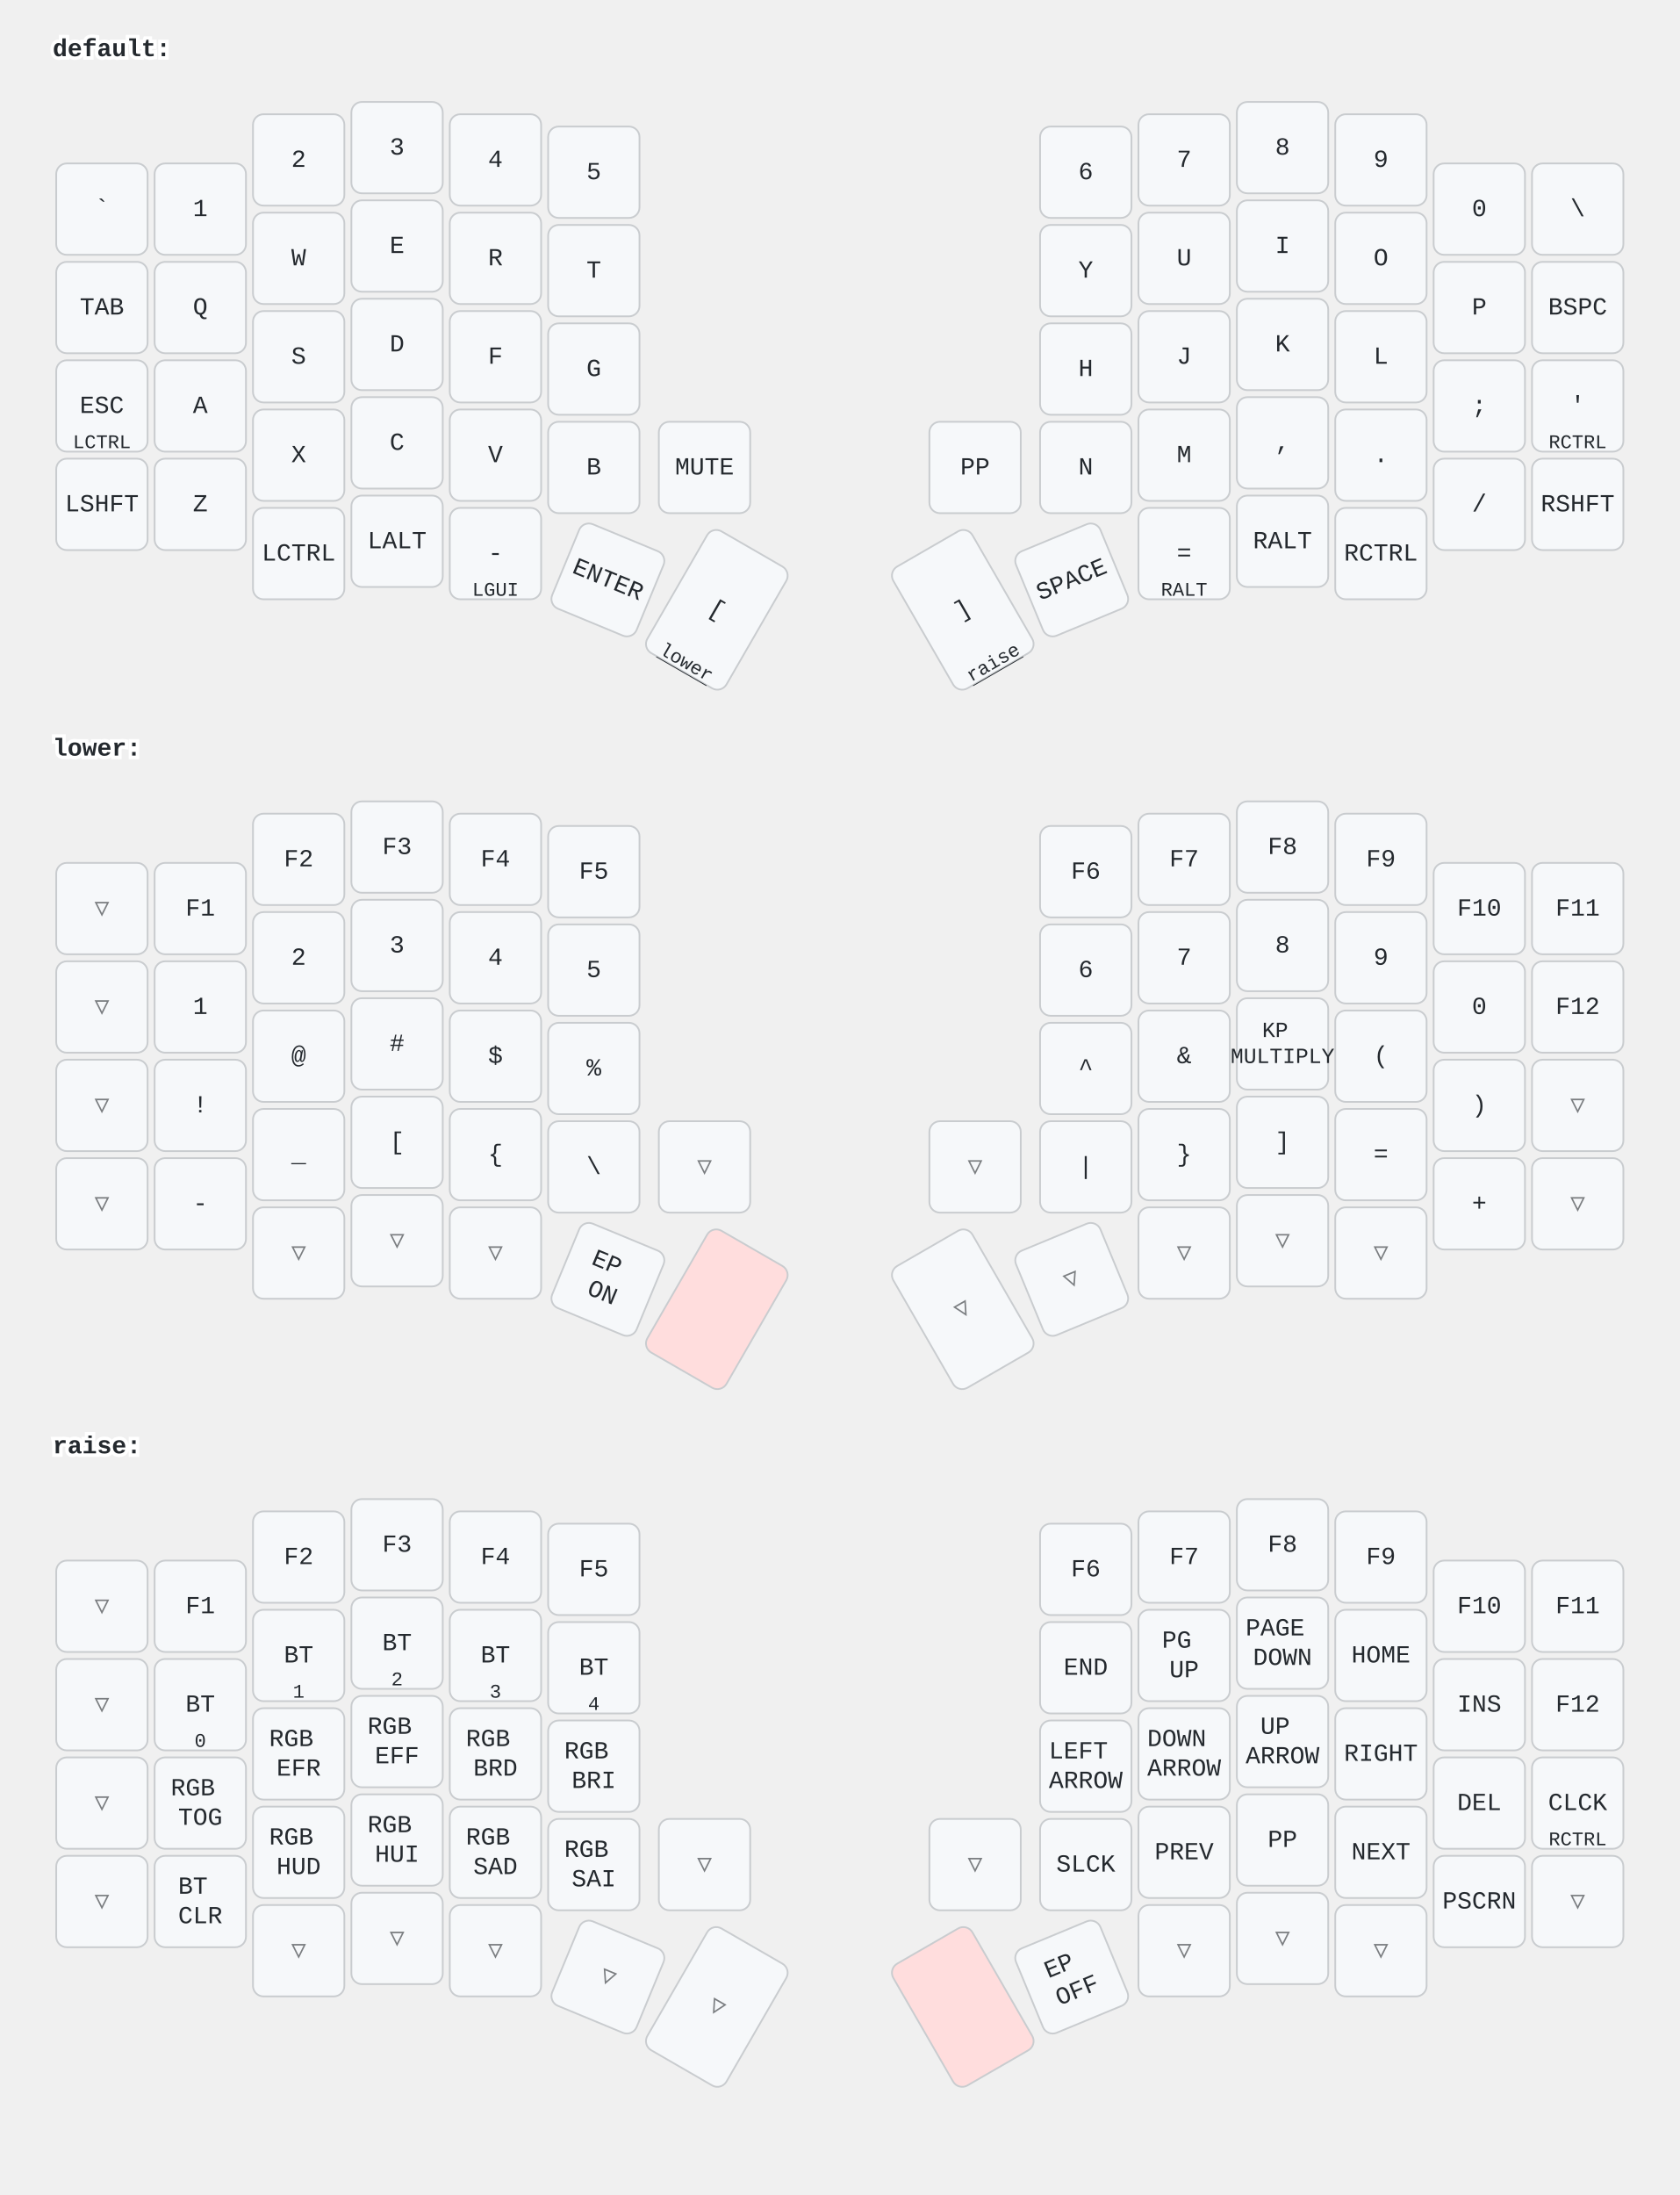
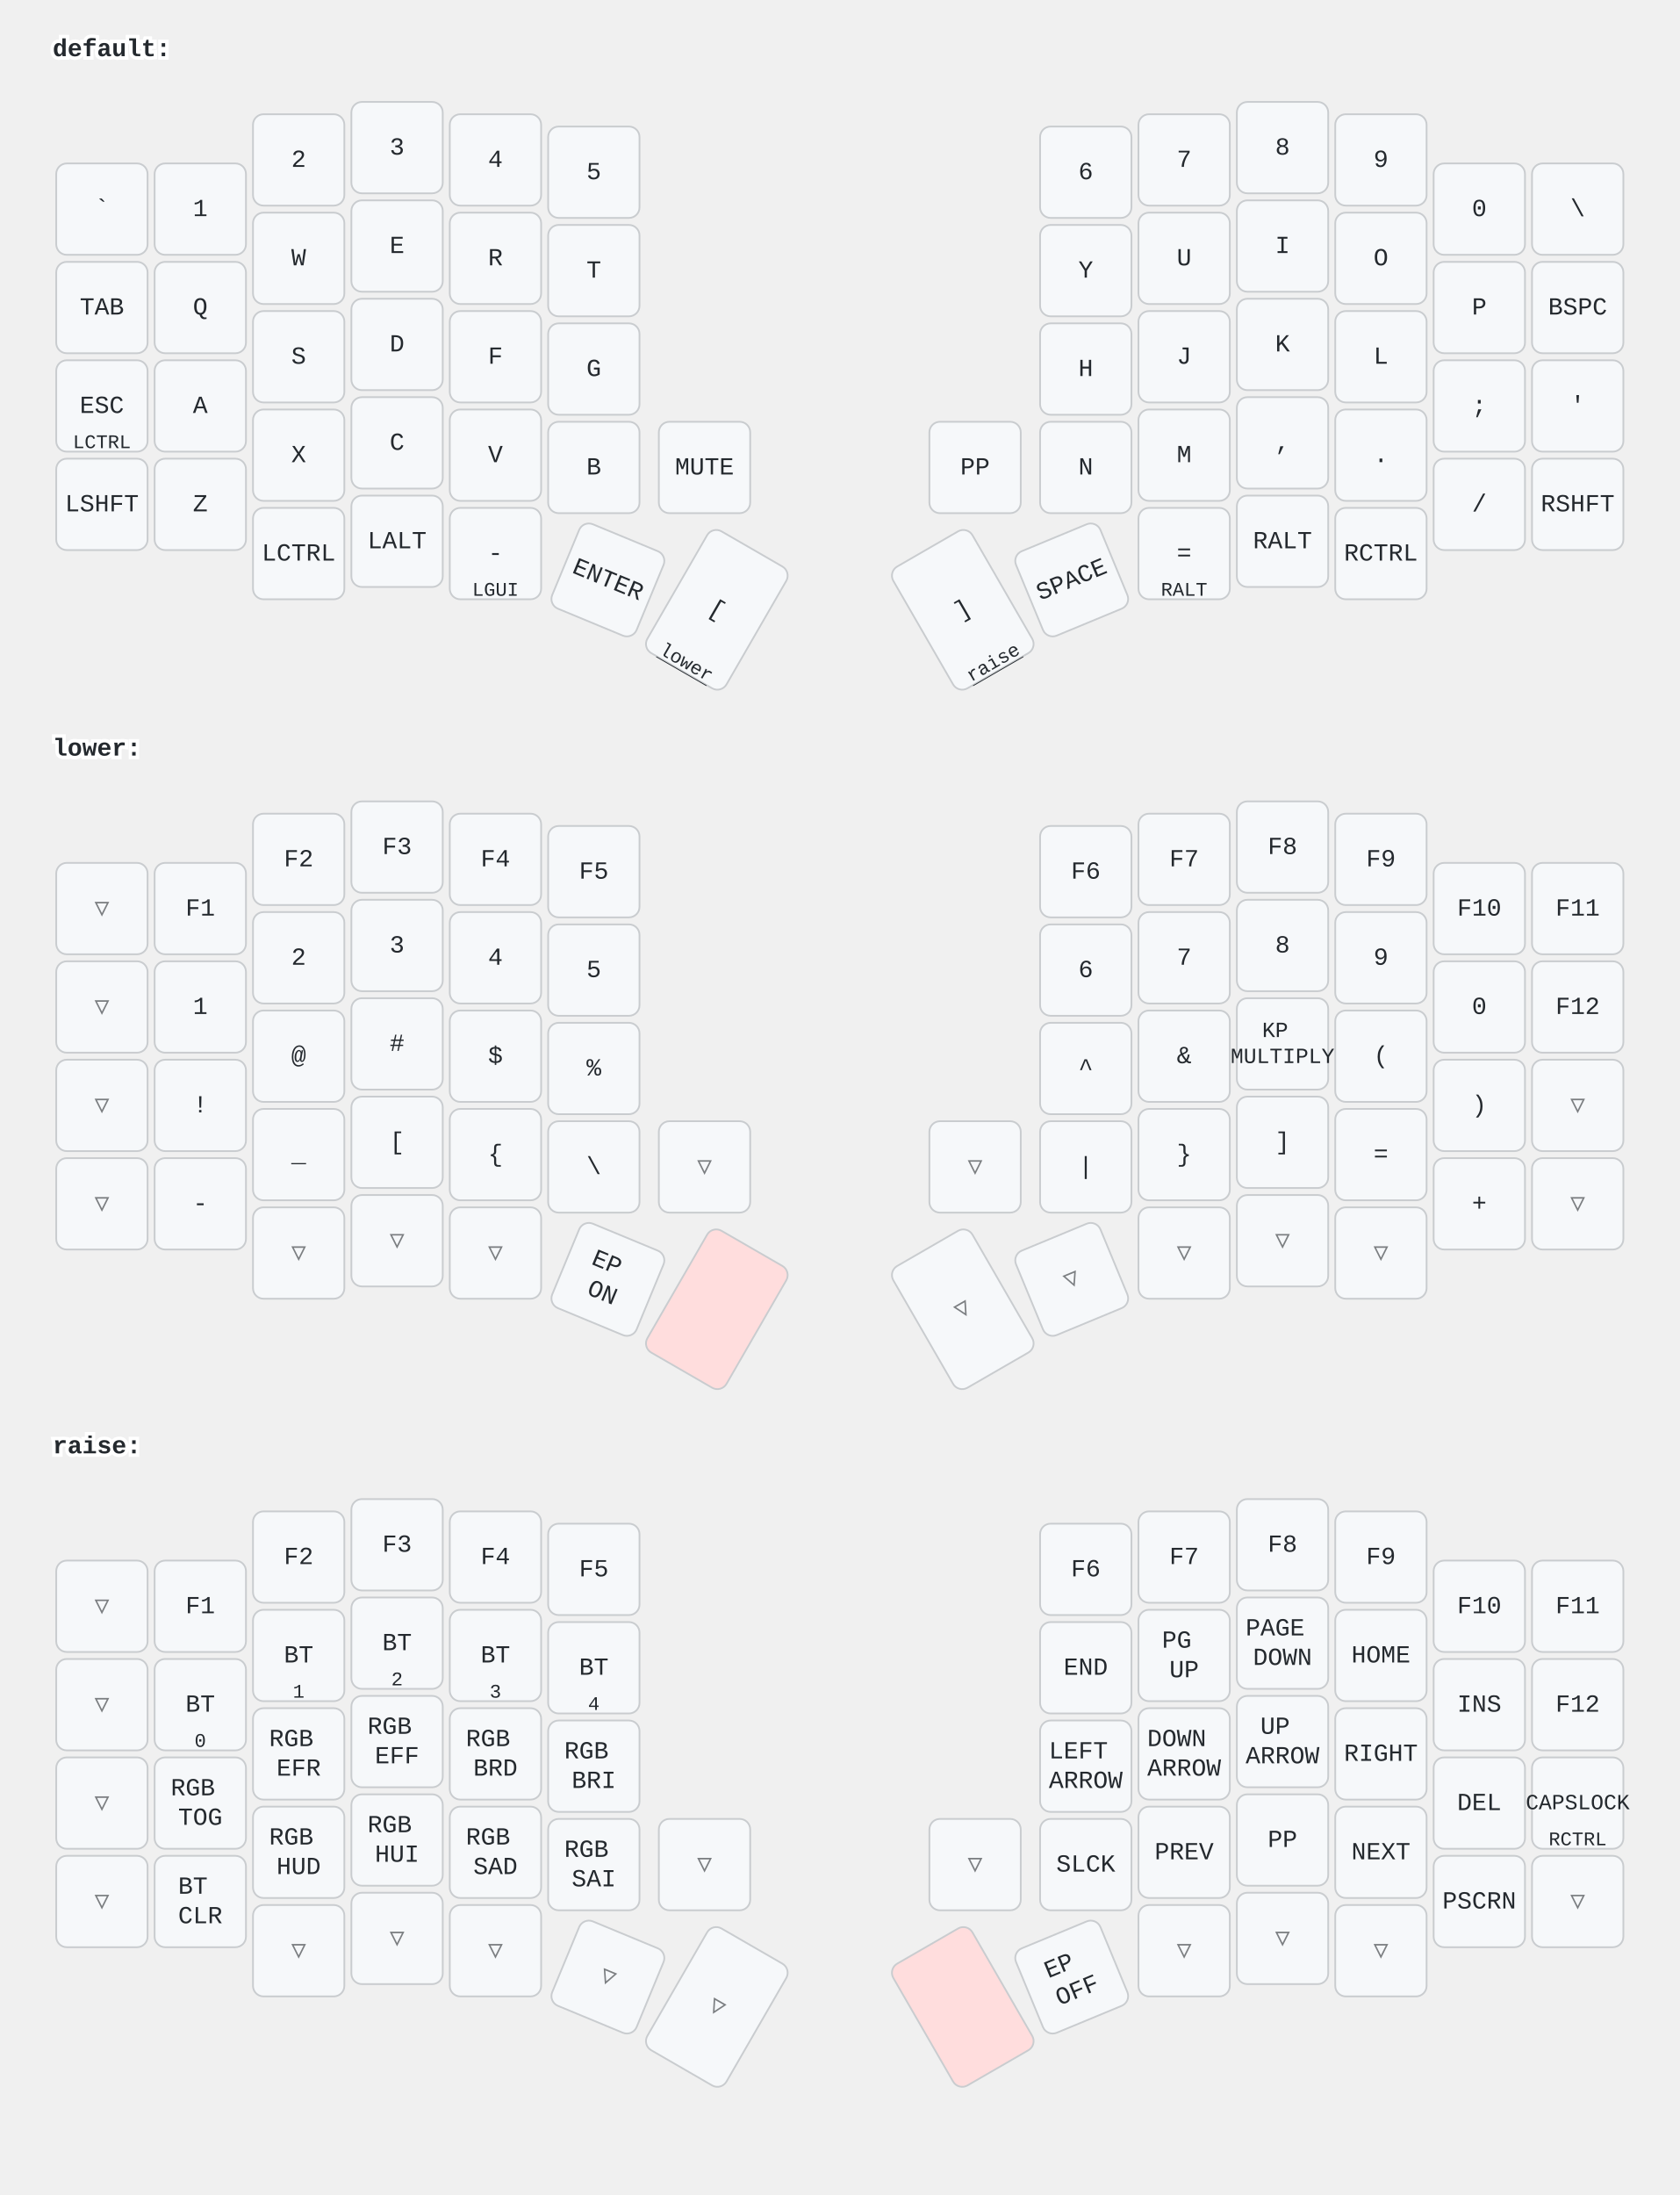
<svg xmlns="http://www.w3.org/2000/svg" width="956" height="1249" viewBox="0 0 956 1249" class="keymap">
  <style>/* inherit to force styles through use tags */
svg path {
    fill: inherit;
}

/* font and background color specifications */
svg.keymap {
    font-family: SFMono-Regular,Consolas,Liberation Mono,Menlo,monospace;
    font-size: 14px;
    font-kerning: normal;
    text-rendering: optimizeLegibility;
    fill: #24292e;
}

/* default key styling */
rect.key {
    fill: #f6f8fa;
}

rect.key, rect.combo {
    stroke: #c9cccf;
    stroke-width: 1;
}

/* default key side styling, only used is draw_key_sides is set */
rect.side {
    filter: brightness(90%);
}

/* color accent for combo boxes */
rect.combo, rect.combo-separate {
    fill: #cdf;
}

/* color accent for held keys */
rect.held, rect.combo.held {
    fill: #fdd;
}

/* color accent for ghost (optional) keys */
rect.ghost, rect.combo.ghost {
    stroke-dasharray: 4, 4;
    stroke-width: 2;
}

text {
    text-anchor: middle;
    dominant-baseline: middle;
}

/* styling for layer labels */
text.label {
    font-weight: bold;
    text-anchor: start;
    stroke: white;
    stroke-width: 4;
    paint-order: stroke;
}

/* styling for optional footer */
text.footer {
    text-anchor: end;
    dominant-baseline: auto;
    stroke: white;
    stroke-width: 4;
    paint-order: stroke;
}

/* styling for combo tap, and key non-tap label text */
text.combo, text.hold, text.shifted, text.left, text.right {
    font-size: 11px;
}

text.hold {
    text-anchor: middle;
    dominant-baseline: auto;
}

text.shifted {
    text-anchor: middle;
    dominant-baseline: hanging;
}

text.left {
    text-anchor: start;
}

text.right {
    text-anchor: end;
}

text.layer-activator {
    text-decoration: underline;
}

/* styling for hold/shifted label text in combo box */
text.combo.hold, text.combo.shifted, text.combo.left, text.combo.right {
    font-size: 8px;
}

/* lighter symbol for transparent keys */
text.trans {
    fill: #7b7e81;
}

/* styling for combo dendrons */
path.combo {
    stroke-width: 1;
    stroke: gray;
    fill: none;
}

/* Start Tabler Icons Cleanup */
/* cannot use height/width with glyphs */
.icon-tabler &gt; path {
    fill: inherit;
    stroke: inherit;
    stroke-width: 2;
}
/* hide tabler's default box */
.icon-tabler &gt; path[stroke="none"][fill="none"] {
    visibility: hidden;
}
/* End Tabler Icons Cleanup */
</style>
  <g transform="translate(30, 0)" class="layer-default">
    <text x="0" y="28" class="label" id="default">default:</text>
    <g transform="translate(0, 56)">
      <g transform="translate(28, 63)" class="key keypos-0">
        <rect rx="6" ry="6" x="-26" y="-26" width="52" height="52" class="key" />
        <text x="0" y="0" class="key tap">`</text>
      </g>
      <g transform="translate(84, 63)" class="key keypos-1">
        <rect rx="6" ry="6" x="-26" y="-26" width="52" height="52" class="key" />
        <text x="0" y="0" class="key tap">1</text>
      </g>
      <g transform="translate(140, 35)" class="key keypos-2">
        <rect rx="6" ry="6" x="-26" y="-26" width="52" height="52" class="key" />
        <text x="0" y="0" class="key tap">2</text>
      </g>
      <g transform="translate(196, 28)" class="key keypos-3">
        <rect rx="6" ry="6" x="-26" y="-26" width="52" height="52" class="key" />
        <text x="0" y="0" class="key tap">3</text>
      </g>
      <g transform="translate(252, 35)" class="key keypos-4">
        <rect rx="6" ry="6" x="-26" y="-26" width="52" height="52" class="key" />
        <text x="0" y="0" class="key tap">4</text>
      </g>
      <g transform="translate(308, 42)" class="key keypos-5">
        <rect rx="6" ry="6" x="-26" y="-26" width="52" height="52" class="key" />
        <text x="0" y="0" class="key tap">5</text>
      </g>
      <g transform="translate(588, 42)" class="key keypos-6">
        <rect rx="6" ry="6" x="-26" y="-26" width="52" height="52" class="key" />
        <text x="0" y="0" class="key tap">6</text>
      </g>
      <g transform="translate(644, 35)" class="key keypos-7">
        <rect rx="6" ry="6" x="-26" y="-26" width="52" height="52" class="key" />
        <text x="0" y="0" class="key tap">7</text>
      </g>
      <g transform="translate(700, 28)" class="key keypos-8">
        <rect rx="6" ry="6" x="-26" y="-26" width="52" height="52" class="key" />
        <text x="0" y="0" class="key tap">8</text>
      </g>
      <g transform="translate(756, 35)" class="key keypos-9">
        <rect rx="6" ry="6" x="-26" y="-26" width="52" height="52" class="key" />
        <text x="0" y="0" class="key tap">9</text>
      </g>
      <g transform="translate(812, 63)" class="key keypos-10">
        <rect rx="6" ry="6" x="-26" y="-26" width="52" height="52" class="key" />
        <text x="0" y="0" class="key tap">0</text>
      </g>
      <g transform="translate(868, 63)" class="key keypos-11">
        <rect rx="6" ry="6" x="-26" y="-26" width="52" height="52" class="key" />
        <text x="0" y="0" class="key tap">\</text>
      </g>
      <g transform="translate(28, 119)" class="key keypos-12">
        <rect rx="6" ry="6" x="-26" y="-26" width="52" height="52" class="key" />
        <text x="0" y="0" class="key tap">TAB</text>
      </g>
      <g transform="translate(84, 119)" class="key keypos-13">
        <rect rx="6" ry="6" x="-26" y="-26" width="52" height="52" class="key" />
        <text x="0" y="0" class="key tap">Q</text>
      </g>
      <g transform="translate(140, 91)" class="key keypos-14">
        <rect rx="6" ry="6" x="-26" y="-26" width="52" height="52" class="key" />
        <text x="0" y="0" class="key tap">W</text>
      </g>
      <g transform="translate(196, 84)" class="key keypos-15">
        <rect rx="6" ry="6" x="-26" y="-26" width="52" height="52" class="key" />
        <text x="0" y="0" class="key tap">E</text>
      </g>
      <g transform="translate(252, 91)" class="key keypos-16">
        <rect rx="6" ry="6" x="-26" y="-26" width="52" height="52" class="key" />
        <text x="0" y="0" class="key tap">R</text>
      </g>
      <g transform="translate(308, 98)" class="key keypos-17">
        <rect rx="6" ry="6" x="-26" y="-26" width="52" height="52" class="key" />
        <text x="0" y="0" class="key tap">T</text>
      </g>
      <g transform="translate(588, 98)" class="key keypos-18">
        <rect rx="6" ry="6" x="-26" y="-26" width="52" height="52" class="key" />
        <text x="0" y="0" class="key tap">Y</text>
      </g>
      <g transform="translate(644, 91)" class="key keypos-19">
        <rect rx="6" ry="6" x="-26" y="-26" width="52" height="52" class="key" />
        <text x="0" y="0" class="key tap">U</text>
      </g>
      <g transform="translate(700, 84)" class="key keypos-20">
        <rect rx="6" ry="6" x="-26" y="-26" width="52" height="52" class="key" />
        <text x="0" y="0" class="key tap">I</text>
      </g>
      <g transform="translate(756, 91)" class="key keypos-21">
        <rect rx="6" ry="6" x="-26" y="-26" width="52" height="52" class="key" />
        <text x="0" y="0" class="key tap">O</text>
      </g>
      <g transform="translate(812, 119)" class="key keypos-22">
        <rect rx="6" ry="6" x="-26" y="-26" width="52" height="52" class="key" />
        <text x="0" y="0" class="key tap">P</text>
      </g>
      <g transform="translate(868, 119)" class="key keypos-23">
        <rect rx="6" ry="6" x="-26" y="-26" width="52" height="52" class="key" />
        <text x="0" y="0" class="key tap">BSPC</text>
      </g>
      <g transform="translate(28, 175)" class="key keypos-24">
        <rect rx="6" ry="6" x="-26" y="-26" width="52" height="52" class="key" />
        <text x="0" y="0" class="key tap">ESC</text>
        <text x="0" y="24" class="key hold">LCTRL</text>
      </g>
      <g transform="translate(84, 175)" class="key keypos-25">
        <rect rx="6" ry="6" x="-26" y="-26" width="52" height="52" class="key" />
        <text x="0" y="0" class="key tap">A</text>
      </g>
      <g transform="translate(140, 147)" class="key keypos-26">
        <rect rx="6" ry="6" x="-26" y="-26" width="52" height="52" class="key" />
        <text x="0" y="0" class="key tap">S</text>
      </g>
      <g transform="translate(196, 140)" class="key keypos-27">
        <rect rx="6" ry="6" x="-26" y="-26" width="52" height="52" class="key" />
        <text x="0" y="0" class="key tap">D</text>
      </g>
      <g transform="translate(252, 147)" class="key keypos-28">
        <rect rx="6" ry="6" x="-26" y="-26" width="52" height="52" class="key" />
        <text x="0" y="0" class="key tap">F</text>
      </g>
      <g transform="translate(308, 154)" class="key keypos-29">
        <rect rx="6" ry="6" x="-26" y="-26" width="52" height="52" class="key" />
        <text x="0" y="0" class="key tap">G</text>
      </g>
      <g transform="translate(588, 154)" class="key keypos-30">
        <rect rx="6" ry="6" x="-26" y="-26" width="52" height="52" class="key" />
        <text x="0" y="0" class="key tap">H</text>
      </g>
      <g transform="translate(644, 147)" class="key keypos-31">
        <rect rx="6" ry="6" x="-26" y="-26" width="52" height="52" class="key" />
        <text x="0" y="0" class="key tap">J</text>
      </g>
      <g transform="translate(700, 140)" class="key keypos-32">
        <rect rx="6" ry="6" x="-26" y="-26" width="52" height="52" class="key" />
        <text x="0" y="0" class="key tap">K</text>
      </g>
      <g transform="translate(756, 147)" class="key keypos-33">
        <rect rx="6" ry="6" x="-26" y="-26" width="52" height="52" class="key" />
        <text x="0" y="0" class="key tap">L</text>
      </g>
      <g transform="translate(812, 175)" class="key keypos-34">
        <rect rx="6" ry="6" x="-26" y="-26" width="52" height="52" class="key" />
        <text x="0" y="0" class="key tap">;</text>
      </g>
      <g transform="translate(868, 175)" class="key keypos-35">
        <rect rx="6" ry="6" x="-26" y="-26" width="52" height="52" class="key" />
        <text x="0" y="0" class="key tap">'</text>
-         <text x="0" y="24" class="key hold">RCTRL</text>
      </g>
      <g transform="translate(28, 231)" class="key keypos-36">
        <rect rx="6" ry="6" x="-26" y="-26" width="52" height="52" class="key" />
        <text x="0" y="0" class="key tap">LSHFT</text>
      </g>
      <g transform="translate(84, 231)" class="key keypos-37">
        <rect rx="6" ry="6" x="-26" y="-26" width="52" height="52" class="key" />
        <text x="0" y="0" class="key tap">Z</text>
      </g>
      <g transform="translate(140, 203)" class="key keypos-38">
        <rect rx="6" ry="6" x="-26" y="-26" width="52" height="52" class="key" />
        <text x="0" y="0" class="key tap">X</text>
      </g>
      <g transform="translate(196, 196)" class="key keypos-39">
        <rect rx="6" ry="6" x="-26" y="-26" width="52" height="52" class="key" />
        <text x="0" y="0" class="key tap">C</text>
      </g>
      <g transform="translate(252, 203)" class="key keypos-40">
        <rect rx="6" ry="6" x="-26" y="-26" width="52" height="52" class="key" />
        <text x="0" y="0" class="key tap">V</text>
      </g>
      <g transform="translate(308, 210)" class="key keypos-41">
        <rect rx="6" ry="6" x="-26" y="-26" width="52" height="52" class="key" />
        <text x="0" y="0" class="key tap">B</text>
      </g>
      <g transform="translate(371, 210)" class="key keypos-42">
        <rect rx="6" ry="6" x="-26" y="-26" width="52" height="52" class="key" />
        <text x="0" y="0" class="key tap">MUTE</text>
      </g>
      <g transform="translate(525, 210)" class="key keypos-43">
        <rect rx="6" ry="6" x="-26" y="-26" width="52" height="52" class="key" />
        <text x="0" y="0" class="key tap">PP</text>
      </g>
      <g transform="translate(588, 210)" class="key keypos-44">
        <rect rx="6" ry="6" x="-26" y="-26" width="52" height="52" class="key" />
        <text x="0" y="0" class="key tap">N</text>
      </g>
      <g transform="translate(644, 203)" class="key keypos-45">
        <rect rx="6" ry="6" x="-26" y="-26" width="52" height="52" class="key" />
        <text x="0" y="0" class="key tap">M</text>
      </g>
      <g transform="translate(700, 196)" class="key keypos-46">
        <rect rx="6" ry="6" x="-26" y="-26" width="52" height="52" class="key" />
        <text x="0" y="0" class="key tap">,</text>
      </g>
      <g transform="translate(756, 203)" class="key keypos-47">
        <rect rx="6" ry="6" x="-26" y="-26" width="52" height="52" class="key" />
        <text x="0" y="0" class="key tap">.</text>
      </g>
      <g transform="translate(812, 231)" class="key keypos-48">
        <rect rx="6" ry="6" x="-26" y="-26" width="52" height="52" class="key" />
        <text x="0" y="0" class="key tap">/</text>
      </g>
      <g transform="translate(868, 231)" class="key keypos-49">
        <rect rx="6" ry="6" x="-26" y="-26" width="52" height="52" class="key" />
        <text x="0" y="0" class="key tap">RSHFT</text>
      </g>
      <g transform="translate(140, 259)" class="key keypos-50">
        <rect rx="6" ry="6" x="-26" y="-26" width="52" height="52" class="key" />
        <text x="0" y="0" class="key tap">LCTRL</text>
      </g>
      <g transform="translate(196, 252)" class="key keypos-51">
        <rect rx="6" ry="6" x="-26" y="-26" width="52" height="52" class="key" />
        <text x="0" y="0" class="key tap">LALT</text>
      </g>
      <g transform="translate(252, 259)" class="key keypos-52">
        <rect rx="6" ry="6" x="-26" y="-26" width="52" height="52" class="key" />
        <text x="0" y="0" class="key tap">-</text>
        <text x="0" y="24" class="key hold">LGUI</text>
      </g>
      <g transform="translate(316, 274) rotate(22.5)" class="key keypos-53">
        <rect rx="6" ry="6" x="-26" y="-26" width="52" height="52" class="key" />
        <text x="0" y="0" class="key tap">ENTER</text>
      </g>
      <g transform="translate(378, 291) rotate(30.0)" class="key keypos-54">
        <rect rx="6" ry="6" x="-26" y="-40" width="52" height="80" class="key" />
        <text x="0" y="0" class="key tap">[</text>
        <a href="#lower">
          <text x="0" y="38" class="key hold layer-activator">lower</text>
        </a>
      </g>
      <g transform="translate(518, 291) rotate(-30.0)" class="key keypos-55">
        <rect rx="6" ry="6" x="-26" y="-40" width="52" height="80" class="key" />
        <text x="0" y="0" class="key tap">]</text>
        <a href="#raise">
          <text x="0" y="38" class="key hold layer-activator">raise</text>
        </a>
      </g>
      <g transform="translate(580, 274) rotate(-22.5)" class="key keypos-56">
        <rect rx="6" ry="6" x="-26" y="-26" width="52" height="52" class="key" />
        <text x="0" y="0" class="key tap">SPACE</text>
      </g>
      <g transform="translate(644, 259)" class="key keypos-57">
        <rect rx="6" ry="6" x="-26" y="-26" width="52" height="52" class="key" />
        <text x="0" y="0" class="key tap">=</text>
        <text x="0" y="24" class="key hold">RALT</text>
      </g>
      <g transform="translate(700, 252)" class="key keypos-58">
        <rect rx="6" ry="6" x="-26" y="-26" width="52" height="52" class="key" />
        <text x="0" y="0" class="key tap">RALT</text>
      </g>
      <g transform="translate(756, 259)" class="key keypos-59">
        <rect rx="6" ry="6" x="-26" y="-26" width="52" height="52" class="key" />
        <text x="0" y="0" class="key tap">RCTRL</text>
      </g>
    </g>
  </g>
  <g transform="translate(30, 398)" class="layer-lower">
    <text x="0" y="28" class="label" id="lower">lower:</text>
    <g transform="translate(0, 56)">
      <g transform="translate(28, 63)" class="key trans keypos-0">
        <rect rx="6" ry="6" x="-26" y="-26" width="52" height="52" class="key trans" />
        <text x="0" y="0" class="key trans tap">▽</text>
      </g>
      <g transform="translate(84, 63)" class="key keypos-1">
        <rect rx="6" ry="6" x="-26" y="-26" width="52" height="52" class="key" />
        <text x="0" y="0" class="key tap">F1</text>
      </g>
      <g transform="translate(140, 35)" class="key keypos-2">
        <rect rx="6" ry="6" x="-26" y="-26" width="52" height="52" class="key" />
        <text x="0" y="0" class="key tap">F2</text>
      </g>
      <g transform="translate(196, 28)" class="key keypos-3">
        <rect rx="6" ry="6" x="-26" y="-26" width="52" height="52" class="key" />
        <text x="0" y="0" class="key tap">F3</text>
      </g>
      <g transform="translate(252, 35)" class="key keypos-4">
        <rect rx="6" ry="6" x="-26" y="-26" width="52" height="52" class="key" />
        <text x="0" y="0" class="key tap">F4</text>
      </g>
      <g transform="translate(308, 42)" class="key keypos-5">
        <rect rx="6" ry="6" x="-26" y="-26" width="52" height="52" class="key" />
        <text x="0" y="0" class="key tap">F5</text>
      </g>
      <g transform="translate(588, 42)" class="key keypos-6">
        <rect rx="6" ry="6" x="-26" y="-26" width="52" height="52" class="key" />
        <text x="0" y="0" class="key tap">F6</text>
      </g>
      <g transform="translate(644, 35)" class="key keypos-7">
        <rect rx="6" ry="6" x="-26" y="-26" width="52" height="52" class="key" />
        <text x="0" y="0" class="key tap">F7</text>
      </g>
      <g transform="translate(700, 28)" class="key keypos-8">
        <rect rx="6" ry="6" x="-26" y="-26" width="52" height="52" class="key" />
        <text x="0" y="0" class="key tap">F8</text>
      </g>
      <g transform="translate(756, 35)" class="key keypos-9">
        <rect rx="6" ry="6" x="-26" y="-26" width="52" height="52" class="key" />
        <text x="0" y="0" class="key tap">F9</text>
      </g>
      <g transform="translate(812, 63)" class="key keypos-10">
        <rect rx="6" ry="6" x="-26" y="-26" width="52" height="52" class="key" />
        <text x="0" y="0" class="key tap">F10</text>
      </g>
      <g transform="translate(868, 63)" class="key keypos-11">
        <rect rx="6" ry="6" x="-26" y="-26" width="52" height="52" class="key" />
        <text x="0" y="0" class="key tap">F11</text>
      </g>
      <g transform="translate(28, 119)" class="key trans keypos-12">
        <rect rx="6" ry="6" x="-26" y="-26" width="52" height="52" class="key trans" />
        <text x="0" y="0" class="key trans tap">▽</text>
      </g>
      <g transform="translate(84, 119)" class="key keypos-13">
        <rect rx="6" ry="6" x="-26" y="-26" width="52" height="52" class="key" />
        <text x="0" y="0" class="key tap">1</text>
      </g>
      <g transform="translate(140, 91)" class="key keypos-14">
        <rect rx="6" ry="6" x="-26" y="-26" width="52" height="52" class="key" />
        <text x="0" y="0" class="key tap">2</text>
      </g>
      <g transform="translate(196, 84)" class="key keypos-15">
        <rect rx="6" ry="6" x="-26" y="-26" width="52" height="52" class="key" />
        <text x="0" y="0" class="key tap">3</text>
      </g>
      <g transform="translate(252, 91)" class="key keypos-16">
        <rect rx="6" ry="6" x="-26" y="-26" width="52" height="52" class="key" />
        <text x="0" y="0" class="key tap">4</text>
      </g>
      <g transform="translate(308, 98)" class="key keypos-17">
        <rect rx="6" ry="6" x="-26" y="-26" width="52" height="52" class="key" />
        <text x="0" y="0" class="key tap">5</text>
      </g>
      <g transform="translate(588, 98)" class="key keypos-18">
        <rect rx="6" ry="6" x="-26" y="-26" width="52" height="52" class="key" />
        <text x="0" y="0" class="key tap">6</text>
      </g>
      <g transform="translate(644, 91)" class="key keypos-19">
        <rect rx="6" ry="6" x="-26" y="-26" width="52" height="52" class="key" />
        <text x="0" y="0" class="key tap">7</text>
      </g>
      <g transform="translate(700, 84)" class="key keypos-20">
        <rect rx="6" ry="6" x="-26" y="-26" width="52" height="52" class="key" />
        <text x="0" y="0" class="key tap">8</text>
      </g>
      <g transform="translate(756, 91)" class="key keypos-21">
        <rect rx="6" ry="6" x="-26" y="-26" width="52" height="52" class="key" />
        <text x="0" y="0" class="key tap">9</text>
      </g>
      <g transform="translate(812, 119)" class="key keypos-22">
        <rect rx="6" ry="6" x="-26" y="-26" width="52" height="52" class="key" />
        <text x="0" y="0" class="key tap">0</text>
      </g>
      <g transform="translate(868, 119)" class="key keypos-23">
        <rect rx="6" ry="6" x="-26" y="-26" width="52" height="52" class="key" />
        <text x="0" y="0" class="key tap">F12</text>
      </g>
      <g transform="translate(28, 175)" class="key trans keypos-24">
        <rect rx="6" ry="6" x="-26" y="-26" width="52" height="52" class="key trans" />
        <text x="0" y="0" class="key trans tap">▽</text>
      </g>
      <g transform="translate(84, 175)" class="key keypos-25">
        <rect rx="6" ry="6" x="-26" y="-26" width="52" height="52" class="key" />
        <text x="0" y="0" class="key tap">!</text>
      </g>
      <g transform="translate(140, 147)" class="key keypos-26">
        <rect rx="6" ry="6" x="-26" y="-26" width="52" height="52" class="key" />
        <text x="0" y="0" class="key tap">@</text>
      </g>
      <g transform="translate(196, 140)" class="key keypos-27">
        <rect rx="6" ry="6" x="-26" y="-26" width="52" height="52" class="key" />
        <text x="0" y="0" class="key tap">#</text>
      </g>
      <g transform="translate(252, 147)" class="key keypos-28">
        <rect rx="6" ry="6" x="-26" y="-26" width="52" height="52" class="key" />
        <text x="0" y="0" class="key tap">$</text>
      </g>
      <g transform="translate(308, 154)" class="key keypos-29">
        <rect rx="6" ry="6" x="-26" y="-26" width="52" height="52" class="key" />
        <text x="0" y="0" class="key tap">%</text>
      </g>
      <g transform="translate(588, 154)" class="key keypos-30">
        <rect rx="6" ry="6" x="-26" y="-26" width="52" height="52" class="key" />
        <text x="0" y="0" class="key tap">^</text>
      </g>
      <g transform="translate(644, 147)" class="key keypos-31">
        <rect rx="6" ry="6" x="-26" y="-26" width="52" height="52" class="key" />
        <text x="0" y="0" class="key tap">&amp;</text>
      </g>
      <g transform="translate(700, 140)" class="key keypos-32">
        <rect rx="6" ry="6" x="-26" y="-26" width="52" height="52" class="key" />
        <text x="0" y="0" class="key tap">
          <tspan x="0" dy="-0.6em" style="font-size: 88%">KP</tspan>
          <tspan x="0" dy="1.2em" style="font-size: 88%">MULTIPLY</tspan>
        </text>
      </g>
      <g transform="translate(756, 147)" class="key keypos-33">
        <rect rx="6" ry="6" x="-26" y="-26" width="52" height="52" class="key" />
        <text x="0" y="0" class="key tap">(</text>
      </g>
      <g transform="translate(812, 175)" class="key keypos-34">
        <rect rx="6" ry="6" x="-26" y="-26" width="52" height="52" class="key" />
        <text x="0" y="0" class="key tap">)</text>
      </g>
      <g transform="translate(868, 175)" class="key trans keypos-35">
        <rect rx="6" ry="6" x="-26" y="-26" width="52" height="52" class="key trans" />
        <text x="0" y="0" class="key trans tap">▽</text>
      </g>
      <g transform="translate(28, 231)" class="key trans keypos-36">
        <rect rx="6" ry="6" x="-26" y="-26" width="52" height="52" class="key trans" />
        <text x="0" y="0" class="key trans tap">▽</text>
      </g>
      <g transform="translate(84, 231)" class="key keypos-37">
        <rect rx="6" ry="6" x="-26" y="-26" width="52" height="52" class="key" />
        <text x="0" y="0" class="key tap">-</text>
      </g>
      <g transform="translate(140, 203)" class="key keypos-38">
        <rect rx="6" ry="6" x="-26" y="-26" width="52" height="52" class="key" />
        <text x="0" y="0" class="key tap">_</text>
      </g>
      <g transform="translate(196, 196)" class="key keypos-39">
        <rect rx="6" ry="6" x="-26" y="-26" width="52" height="52" class="key" />
        <text x="0" y="0" class="key tap">[</text>
      </g>
      <g transform="translate(252, 203)" class="key keypos-40">
        <rect rx="6" ry="6" x="-26" y="-26" width="52" height="52" class="key" />
        <text x="0" y="0" class="key tap">{</text>
      </g>
      <g transform="translate(308, 210)" class="key keypos-41">
        <rect rx="6" ry="6" x="-26" y="-26" width="52" height="52" class="key" />
        <text x="0" y="0" class="key tap">\</text>
      </g>
      <g transform="translate(371, 210)" class="key trans keypos-42">
        <rect rx="6" ry="6" x="-26" y="-26" width="52" height="52" class="key trans" />
        <text x="0" y="0" class="key trans tap">▽</text>
      </g>
      <g transform="translate(525, 210)" class="key trans keypos-43">
        <rect rx="6" ry="6" x="-26" y="-26" width="52" height="52" class="key trans" />
        <text x="0" y="0" class="key trans tap">▽</text>
      </g>
      <g transform="translate(588, 210)" class="key keypos-44">
        <rect rx="6" ry="6" x="-26" y="-26" width="52" height="52" class="key" />
        <text x="0" y="0" class="key tap">|</text>
      </g>
      <g transform="translate(644, 203)" class="key keypos-45">
        <rect rx="6" ry="6" x="-26" y="-26" width="52" height="52" class="key" />
        <text x="0" y="0" class="key tap">}</text>
      </g>
      <g transform="translate(700, 196)" class="key keypos-46">
        <rect rx="6" ry="6" x="-26" y="-26" width="52" height="52" class="key" />
        <text x="0" y="0" class="key tap">]</text>
      </g>
      <g transform="translate(756, 203)" class="key keypos-47">
        <rect rx="6" ry="6" x="-26" y="-26" width="52" height="52" class="key" />
        <text x="0" y="0" class="key tap">=</text>
      </g>
      <g transform="translate(812, 231)" class="key keypos-48">
        <rect rx="6" ry="6" x="-26" y="-26" width="52" height="52" class="key" />
        <text x="0" y="0" class="key tap">+</text>
      </g>
      <g transform="translate(868, 231)" class="key trans keypos-49">
        <rect rx="6" ry="6" x="-26" y="-26" width="52" height="52" class="key trans" />
        <text x="0" y="0" class="key trans tap">▽</text>
      </g>
      <g transform="translate(140, 259)" class="key trans keypos-50">
        <rect rx="6" ry="6" x="-26" y="-26" width="52" height="52" class="key trans" />
        <text x="0" y="0" class="key trans tap">▽</text>
      </g>
      <g transform="translate(196, 252)" class="key trans keypos-51">
        <rect rx="6" ry="6" x="-26" y="-26" width="52" height="52" class="key trans" />
        <text x="0" y="0" class="key trans tap">▽</text>
      </g>
      <g transform="translate(252, 259)" class="key trans keypos-52">
        <rect rx="6" ry="6" x="-26" y="-26" width="52" height="52" class="key trans" />
        <text x="0" y="0" class="key trans tap">▽</text>
      </g>
      <g transform="translate(316, 274) rotate(22.5)" class="key keypos-53">
        <rect rx="6" ry="6" x="-26" y="-26" width="52" height="52" class="key" />
        <text x="0" y="0" class="key tap">
          <tspan x="0" dy="-0.6em">EP</tspan>
          <tspan x="0" dy="1.2em">ON</tspan>
        </text>
      </g>
      <g transform="translate(378, 291) rotate(30.0)" class="key held keypos-54">
        <rect rx="6" ry="6" x="-26" y="-40" width="52" height="80" class="key held" />
      </g>
      <g transform="translate(518, 291) rotate(-30.0)" class="key trans keypos-55">
        <rect rx="6" ry="6" x="-26" y="-40" width="52" height="80" class="key trans" />
        <text x="0" y="0" class="key trans tap">▽</text>
      </g>
      <g transform="translate(580, 274) rotate(-22.5)" class="key trans keypos-56">
        <rect rx="6" ry="6" x="-26" y="-26" width="52" height="52" class="key trans" />
        <text x="0" y="0" class="key trans tap">▽</text>
      </g>
      <g transform="translate(644, 259)" class="key trans keypos-57">
        <rect rx="6" ry="6" x="-26" y="-26" width="52" height="52" class="key trans" />
        <text x="0" y="0" class="key trans tap">▽</text>
      </g>
      <g transform="translate(700, 252)" class="key trans keypos-58">
        <rect rx="6" ry="6" x="-26" y="-26" width="52" height="52" class="key trans" />
        <text x="0" y="0" class="key trans tap">▽</text>
      </g>
      <g transform="translate(756, 259)" class="key trans keypos-59">
        <rect rx="6" ry="6" x="-26" y="-26" width="52" height="52" class="key trans" />
        <text x="0" y="0" class="key trans tap">▽</text>
      </g>
    </g>
  </g>
  <g transform="translate(30, 795)" class="layer-raise">
    <text x="0" y="28" class="label" id="raise">raise:</text>
    <g transform="translate(0, 56)">
      <g transform="translate(28, 63)" class="key trans keypos-0">
        <rect rx="6" ry="6" x="-26" y="-26" width="52" height="52" class="key trans" />
        <text x="0" y="0" class="key trans tap">▽</text>
      </g>
      <g transform="translate(84, 63)" class="key keypos-1">
        <rect rx="6" ry="6" x="-26" y="-26" width="52" height="52" class="key" />
        <text x="0" y="0" class="key tap">F1</text>
      </g>
      <g transform="translate(140, 35)" class="key keypos-2">
        <rect rx="6" ry="6" x="-26" y="-26" width="52" height="52" class="key" />
        <text x="0" y="0" class="key tap">F2</text>
      </g>
      <g transform="translate(196, 28)" class="key keypos-3">
        <rect rx="6" ry="6" x="-26" y="-26" width="52" height="52" class="key" />
        <text x="0" y="0" class="key tap">F3</text>
      </g>
      <g transform="translate(252, 35)" class="key keypos-4">
        <rect rx="6" ry="6" x="-26" y="-26" width="52" height="52" class="key" />
        <text x="0" y="0" class="key tap">F4</text>
      </g>
      <g transform="translate(308, 42)" class="key keypos-5">
        <rect rx="6" ry="6" x="-26" y="-26" width="52" height="52" class="key" />
        <text x="0" y="0" class="key tap">F5</text>
      </g>
      <g transform="translate(588, 42)" class="key keypos-6">
        <rect rx="6" ry="6" x="-26" y="-26" width="52" height="52" class="key" />
        <text x="0" y="0" class="key tap">F6</text>
      </g>
      <g transform="translate(644, 35)" class="key keypos-7">
        <rect rx="6" ry="6" x="-26" y="-26" width="52" height="52" class="key" />
        <text x="0" y="0" class="key tap">F7</text>
      </g>
      <g transform="translate(700, 28)" class="key keypos-8">
        <rect rx="6" ry="6" x="-26" y="-26" width="52" height="52" class="key" />
        <text x="0" y="0" class="key tap">F8</text>
      </g>
      <g transform="translate(756, 35)" class="key keypos-9">
        <rect rx="6" ry="6" x="-26" y="-26" width="52" height="52" class="key" />
        <text x="0" y="0" class="key tap">F9</text>
      </g>
      <g transform="translate(812, 63)" class="key keypos-10">
        <rect rx="6" ry="6" x="-26" y="-26" width="52" height="52" class="key" />
        <text x="0" y="0" class="key tap">F10</text>
      </g>
      <g transform="translate(868, 63)" class="key keypos-11">
        <rect rx="6" ry="6" x="-26" y="-26" width="52" height="52" class="key" />
        <text x="0" y="0" class="key tap">F11</text>
      </g>
      <g transform="translate(28, 119)" class="key trans keypos-12">
        <rect rx="6" ry="6" x="-26" y="-26" width="52" height="52" class="key trans" />
        <text x="0" y="0" class="key trans tap">▽</text>
      </g>
      <g transform="translate(84, 119)" class="key keypos-13">
        <rect rx="6" ry="6" x="-26" y="-26" width="52" height="52" class="key" />
        <text x="0" y="0" class="key tap">BT</text>
        <text x="0" y="24" class="key hold">0</text>
      </g>
      <g transform="translate(140, 91)" class="key keypos-14">
        <rect rx="6" ry="6" x="-26" y="-26" width="52" height="52" class="key" />
        <text x="0" y="0" class="key tap">BT</text>
        <text x="0" y="24" class="key hold">1</text>
      </g>
      <g transform="translate(196, 84)" class="key keypos-15">
        <rect rx="6" ry="6" x="-26" y="-26" width="52" height="52" class="key" />
        <text x="0" y="0" class="key tap">BT</text>
        <text x="0" y="24" class="key hold">2</text>
      </g>
      <g transform="translate(252, 91)" class="key keypos-16">
        <rect rx="6" ry="6" x="-26" y="-26" width="52" height="52" class="key" />
        <text x="0" y="0" class="key tap">BT</text>
        <text x="0" y="24" class="key hold">3</text>
      </g>
      <g transform="translate(308, 98)" class="key keypos-17">
        <rect rx="6" ry="6" x="-26" y="-26" width="52" height="52" class="key" />
        <text x="0" y="0" class="key tap">BT</text>
        <text x="0" y="24" class="key hold">4</text>
      </g>
      <g transform="translate(588, 98)" class="key keypos-18">
        <rect rx="6" ry="6" x="-26" y="-26" width="52" height="52" class="key" />
        <text x="0" y="0" class="key tap">END</text>
      </g>
      <g transform="translate(644, 91)" class="key keypos-19">
        <rect rx="6" ry="6" x="-26" y="-26" width="52" height="52" class="key" />
        <text x="0" y="0" class="key tap">
          <tspan x="0" dy="-0.6em">PG</tspan>
          <tspan x="0" dy="1.2em">UP</tspan>
        </text>
      </g>
      <g transform="translate(700, 84)" class="key keypos-20">
        <rect rx="6" ry="6" x="-26" y="-26" width="52" height="52" class="key" />
        <text x="0" y="0" class="key tap">
          <tspan x="0" dy="-0.6em">PAGE</tspan>
          <tspan x="0" dy="1.2em">DOWN</tspan>
        </text>
      </g>
      <g transform="translate(756, 91)" class="key keypos-21">
        <rect rx="6" ry="6" x="-26" y="-26" width="52" height="52" class="key" />
        <text x="0" y="0" class="key tap">HOME</text>
      </g>
      <g transform="translate(812, 119)" class="key keypos-22">
        <rect rx="6" ry="6" x="-26" y="-26" width="52" height="52" class="key" />
        <text x="0" y="0" class="key tap">INS</text>
      </g>
      <g transform="translate(868, 119)" class="key keypos-23">
        <rect rx="6" ry="6" x="-26" y="-26" width="52" height="52" class="key" />
        <text x="0" y="0" class="key tap">F12</text>
      </g>
      <g transform="translate(28, 175)" class="key trans keypos-24">
        <rect rx="6" ry="6" x="-26" y="-26" width="52" height="52" class="key trans" />
        <text x="0" y="0" class="key trans tap">▽</text>
      </g>
      <g transform="translate(84, 175)" class="key keypos-25">
        <rect rx="6" ry="6" x="-26" y="-26" width="52" height="52" class="key" />
        <text x="0" y="0" class="key tap">
          <tspan x="0" dy="-0.6em">RGB</tspan>
          <tspan x="0" dy="1.2em">TOG</tspan>
        </text>
      </g>
      <g transform="translate(140, 147)" class="key keypos-26">
        <rect rx="6" ry="6" x="-26" y="-26" width="52" height="52" class="key" />
        <text x="0" y="0" class="key tap">
          <tspan x="0" dy="-0.6em">RGB</tspan>
          <tspan x="0" dy="1.2em">EFR</tspan>
        </text>
      </g>
      <g transform="translate(196, 140)" class="key keypos-27">
        <rect rx="6" ry="6" x="-26" y="-26" width="52" height="52" class="key" />
        <text x="0" y="0" class="key tap">
          <tspan x="0" dy="-0.6em">RGB</tspan>
          <tspan x="0" dy="1.2em">EFF</tspan>
        </text>
      </g>
      <g transform="translate(252, 147)" class="key keypos-28">
        <rect rx="6" ry="6" x="-26" y="-26" width="52" height="52" class="key" />
        <text x="0" y="0" class="key tap">
          <tspan x="0" dy="-0.6em">RGB</tspan>
          <tspan x="0" dy="1.2em">BRD</tspan>
        </text>
      </g>
      <g transform="translate(308, 154)" class="key keypos-29">
        <rect rx="6" ry="6" x="-26" y="-26" width="52" height="52" class="key" />
        <text x="0" y="0" class="key tap">
          <tspan x="0" dy="-0.6em">RGB</tspan>
          <tspan x="0" dy="1.2em">BRI</tspan>
        </text>
      </g>
      <g transform="translate(588, 154)" class="key keypos-30">
        <rect rx="6" ry="6" x="-26" y="-26" width="52" height="52" class="key" />
        <text x="0" y="0" class="key tap">
          <tspan x="0" dy="-0.6em">LEFT</tspan>
          <tspan x="0" dy="1.2em">ARROW</tspan>
        </text>
      </g>
      <g transform="translate(644, 147)" class="key keypos-31">
        <rect rx="6" ry="6" x="-26" y="-26" width="52" height="52" class="key" />
        <text x="0" y="0" class="key tap">
          <tspan x="0" dy="-0.6em">DOWN</tspan>
          <tspan x="0" dy="1.2em">ARROW</tspan>
        </text>
      </g>
      <g transform="translate(700, 140)" class="key keypos-32">
        <rect rx="6" ry="6" x="-26" y="-26" width="52" height="52" class="key" />
        <text x="0" y="0" class="key tap">
          <tspan x="0" dy="-0.6em">UP</tspan>
          <tspan x="0" dy="1.2em">ARROW</tspan>
        </text>
      </g>
      <g transform="translate(756, 147)" class="key keypos-33">
        <rect rx="6" ry="6" x="-26" y="-26" width="52" height="52" class="key" />
        <text x="0" y="0" class="key tap">RIGHT</text>
      </g>
      <g transform="translate(812, 175)" class="key keypos-34">
        <rect rx="6" ry="6" x="-26" y="-26" width="52" height="52" class="key" />
        <text x="0" y="0" class="key tap">DEL</text>
      </g>
      <g transform="translate(868, 175)" class="key keypos-35">
        <rect rx="6" ry="6" x="-26" y="-26" width="52" height="52" class="key" />
-         <text x="0" y="0" class="key tap">CLCK</text>
+         <text x="0" y="0" class="key tap">
+           <tspan style="font-size: 88%">CAPSLOCK</tspan>
+         </text>
        <text x="0" y="24" class="key hold">RCTRL</text>
      </g>
      <g transform="translate(28, 231)" class="key trans keypos-36">
        <rect rx="6" ry="6" x="-26" y="-26" width="52" height="52" class="key trans" />
        <text x="0" y="0" class="key trans tap">▽</text>
      </g>
      <g transform="translate(84, 231)" class="key keypos-37">
        <rect rx="6" ry="6" x="-26" y="-26" width="52" height="52" class="key" />
        <text x="0" y="0" class="key tap">
          <tspan x="0" dy="-0.6em">BT</tspan>
          <tspan x="0" dy="1.2em">CLR</tspan>
        </text>
      </g>
      <g transform="translate(140, 203)" class="key keypos-38">
        <rect rx="6" ry="6" x="-26" y="-26" width="52" height="52" class="key" />
        <text x="0" y="0" class="key tap">
          <tspan x="0" dy="-0.6em">RGB</tspan>
          <tspan x="0" dy="1.2em">HUD</tspan>
        </text>
      </g>
      <g transform="translate(196, 196)" class="key keypos-39">
        <rect rx="6" ry="6" x="-26" y="-26" width="52" height="52" class="key" />
        <text x="0" y="0" class="key tap">
          <tspan x="0" dy="-0.6em">RGB</tspan>
          <tspan x="0" dy="1.2em">HUI</tspan>
        </text>
      </g>
      <g transform="translate(252, 203)" class="key keypos-40">
        <rect rx="6" ry="6" x="-26" y="-26" width="52" height="52" class="key" />
        <text x="0" y="0" class="key tap">
          <tspan x="0" dy="-0.6em">RGB</tspan>
          <tspan x="0" dy="1.2em">SAD</tspan>
        </text>
      </g>
      <g transform="translate(308, 210)" class="key keypos-41">
        <rect rx="6" ry="6" x="-26" y="-26" width="52" height="52" class="key" />
        <text x="0" y="0" class="key tap">
          <tspan x="0" dy="-0.6em">RGB</tspan>
          <tspan x="0" dy="1.2em">SAI</tspan>
        </text>
      </g>
      <g transform="translate(371, 210)" class="key trans keypos-42">
        <rect rx="6" ry="6" x="-26" y="-26" width="52" height="52" class="key trans" />
        <text x="0" y="0" class="key trans tap">▽</text>
      </g>
      <g transform="translate(525, 210)" class="key trans keypos-43">
        <rect rx="6" ry="6" x="-26" y="-26" width="52" height="52" class="key trans" />
        <text x="0" y="0" class="key trans tap">▽</text>
      </g>
      <g transform="translate(588, 210)" class="key keypos-44">
        <rect rx="6" ry="6" x="-26" y="-26" width="52" height="52" class="key" />
        <text x="0" y="0" class="key tap">SLCK</text>
      </g>
      <g transform="translate(644, 203)" class="key keypos-45">
        <rect rx="6" ry="6" x="-26" y="-26" width="52" height="52" class="key" />
        <text x="0" y="0" class="key tap">PREV</text>
      </g>
      <g transform="translate(700, 196)" class="key keypos-46">
        <rect rx="6" ry="6" x="-26" y="-26" width="52" height="52" class="key" />
        <text x="0" y="0" class="key tap">PP</text>
      </g>
      <g transform="translate(756, 203)" class="key keypos-47">
        <rect rx="6" ry="6" x="-26" y="-26" width="52" height="52" class="key" />
        <text x="0" y="0" class="key tap">NEXT</text>
      </g>
      <g transform="translate(812, 231)" class="key keypos-48">
        <rect rx="6" ry="6" x="-26" y="-26" width="52" height="52" class="key" />
        <text x="0" y="0" class="key tap">PSCRN</text>
      </g>
      <g transform="translate(868, 231)" class="key trans keypos-49">
        <rect rx="6" ry="6" x="-26" y="-26" width="52" height="52" class="key trans" />
        <text x="0" y="0" class="key trans tap">▽</text>
      </g>
      <g transform="translate(140, 259)" class="key trans keypos-50">
        <rect rx="6" ry="6" x="-26" y="-26" width="52" height="52" class="key trans" />
        <text x="0" y="0" class="key trans tap">▽</text>
      </g>
      <g transform="translate(196, 252)" class="key trans keypos-51">
        <rect rx="6" ry="6" x="-26" y="-26" width="52" height="52" class="key trans" />
        <text x="0" y="0" class="key trans tap">▽</text>
      </g>
      <g transform="translate(252, 259)" class="key trans keypos-52">
        <rect rx="6" ry="6" x="-26" y="-26" width="52" height="52" class="key trans" />
        <text x="0" y="0" class="key trans tap">▽</text>
      </g>
      <g transform="translate(316, 274) rotate(22.5)" class="key trans keypos-53">
        <rect rx="6" ry="6" x="-26" y="-26" width="52" height="52" class="key trans" />
        <text x="0" y="0" class="key trans tap">▽</text>
      </g>
      <g transform="translate(378, 291) rotate(30.0)" class="key trans keypos-54">
        <rect rx="6" ry="6" x="-26" y="-40" width="52" height="80" class="key trans" />
        <text x="0" y="0" class="key trans tap">▽</text>
      </g>
      <g transform="translate(518, 291) rotate(-30.0)" class="key held keypos-55">
        <rect rx="6" ry="6" x="-26" y="-40" width="52" height="80" class="key held" />
      </g>
      <g transform="translate(580, 274) rotate(-22.5)" class="key keypos-56">
        <rect rx="6" ry="6" x="-26" y="-26" width="52" height="52" class="key" />
        <text x="0" y="0" class="key tap">
          <tspan x="0" dy="-0.6em">EP</tspan>
          <tspan x="0" dy="1.2em">OFF</tspan>
        </text>
      </g>
      <g transform="translate(644, 259)" class="key trans keypos-57">
        <rect rx="6" ry="6" x="-26" y="-26" width="52" height="52" class="key trans" />
        <text x="0" y="0" class="key trans tap">▽</text>
      </g>
      <g transform="translate(700, 252)" class="key trans keypos-58">
        <rect rx="6" ry="6" x="-26" y="-26" width="52" height="52" class="key trans" />
        <text x="0" y="0" class="key trans tap">▽</text>
      </g>
      <g transform="translate(756, 259)" class="key trans keypos-59">
        <rect rx="6" ry="6" x="-26" y="-26" width="52" height="52" class="key trans" />
        <text x="0" y="0" class="key trans tap">▽</text>
      </g>
    </g>
  </g>
</svg>
